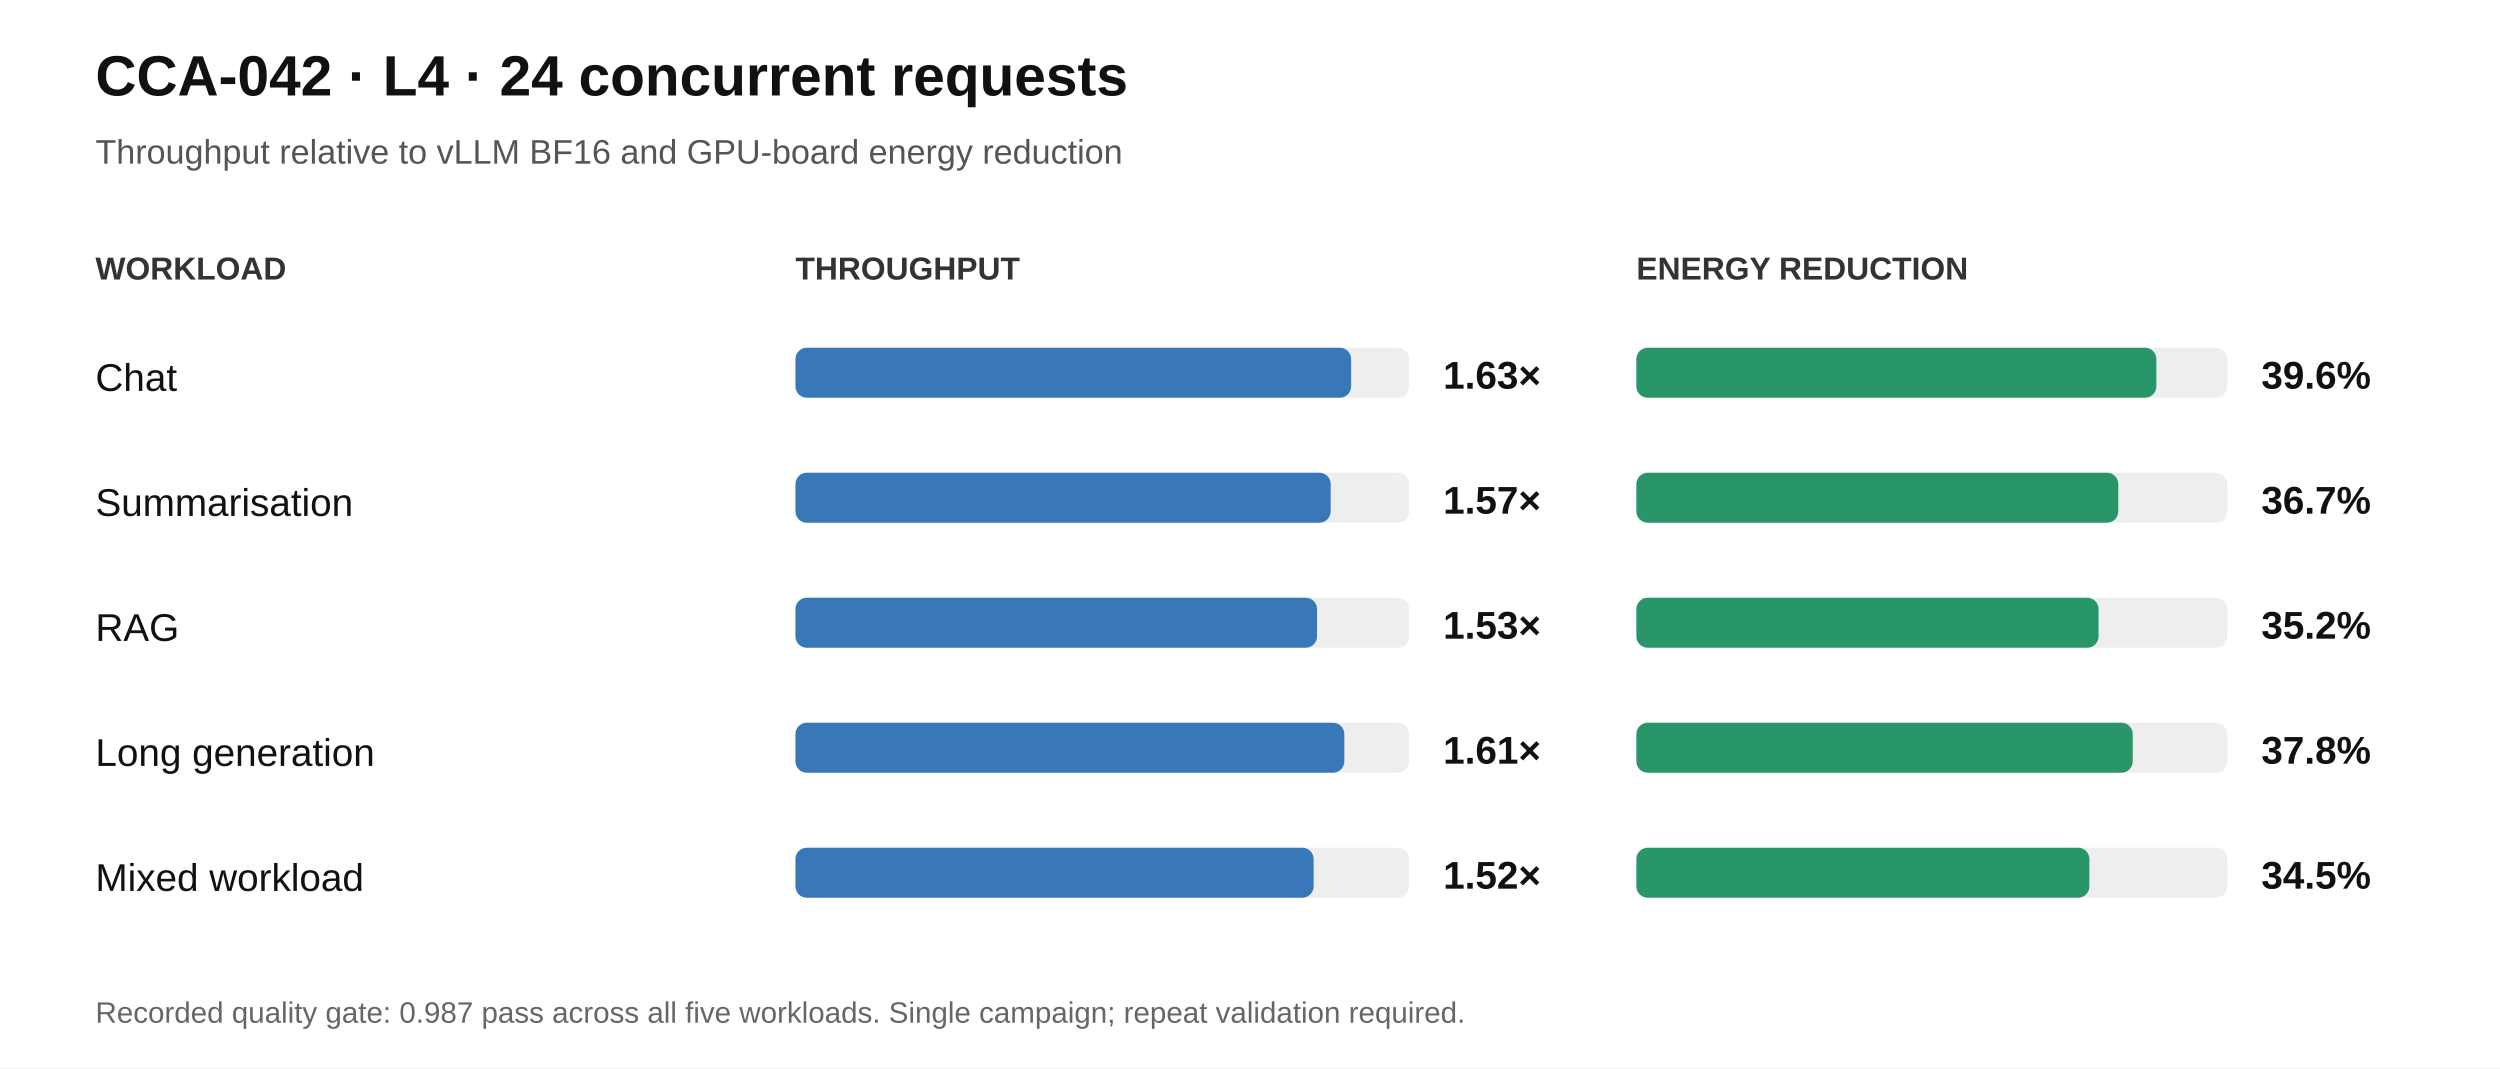
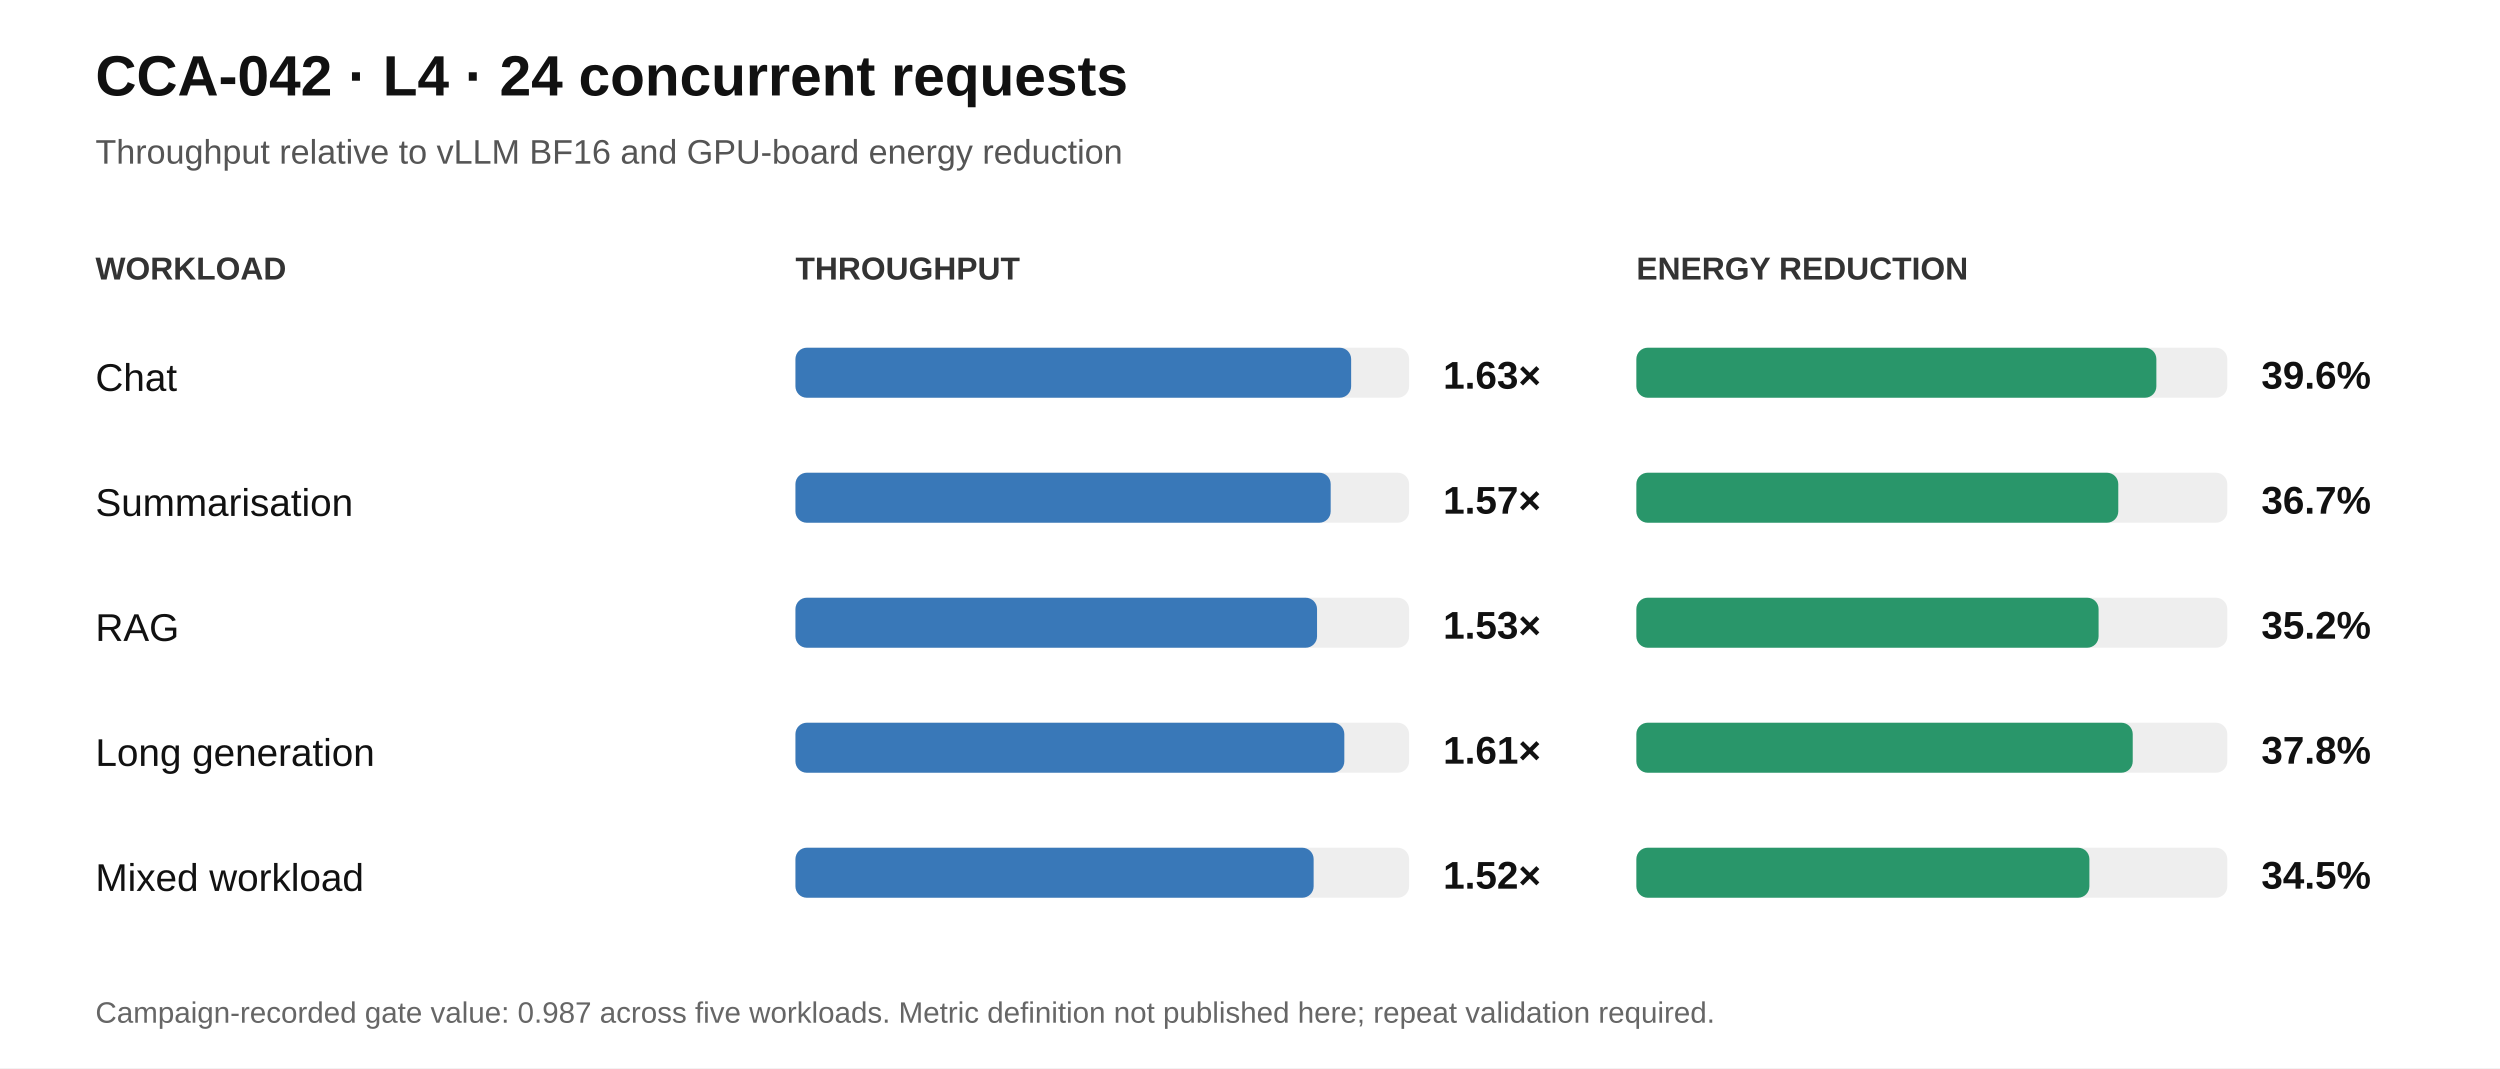
<svg xmlns="http://www.w3.org/2000/svg" width="1100" height="470" viewBox="0 0 1100 470">
  <rect width="1100" height="470" fill="#fff" />
  <text x="42" y="42" font-family="Arial,sans-serif" font-size="25" font-weight="700" fill="#111">CCA-042 · L4 · 24 concurrent requests</text>
  <text x="42" y="72" font-family="Arial,sans-serif" font-size="15" fill="#555">Throughput relative to vLLM BF16 and GPU-board energy reduction</text>
  <text x="42" y="123" font-family="Arial,sans-serif" font-size="14" font-weight="700" fill="#333">WORKLOAD</text>
  <text x="350" y="123" font-family="Arial,sans-serif" font-size="14" font-weight="700" fill="#333">THROUGHPUT</text>
  <text x="720" y="123" font-family="Arial,sans-serif" font-size="14" font-weight="700" fill="#333">ENERGY REDUCTION</text>
  <text x="42" y="172" font-family="Arial,sans-serif" font-size="17" fill="#111">Chat</text>
  <rect x="350" y="153" width="270" height="22" rx="5" fill="#eee" />
  <rect x="350" y="153" width="244.5" height="22" rx="5" fill="#3978b8" />
  <text x="635" y="171" font-family="Arial,sans-serif" font-size="17" font-weight="700" fill="#111">1.63×</text>
  <rect x="720" y="153" width="260" height="22" rx="5" fill="#eee" />
  <rect x="720" y="153" width="228.8" height="22" rx="5" fill="#29966a" />
  <text x="995" y="171" font-family="Arial,sans-serif" font-size="17" font-weight="700" fill="#111">39.6%</text>
  <text x="42" y="227" font-family="Arial,sans-serif" font-size="17" fill="#111">Summarisation</text>
  <rect x="350" y="208" width="270" height="22" rx="5" fill="#eee" />
  <rect x="350" y="208" width="235.5" height="22" rx="5" fill="#3978b8" />
  <text x="635" y="226" font-family="Arial,sans-serif" font-size="17" font-weight="700" fill="#111">1.57×</text>
  <rect x="720" y="208" width="260" height="22" rx="5" fill="#eee" />
  <rect x="720" y="208" width="212.044" height="22" rx="5" fill="#29966a" />
  <text x="995" y="226" font-family="Arial,sans-serif" font-size="17" font-weight="700" fill="#111">36.7%</text>
  <text x="42" y="282" font-family="Arial,sans-serif" font-size="17" fill="#111">RAG</text>
  <rect x="350" y="263" width="270" height="22" rx="5" fill="#eee" />
  <rect x="350" y="263" width="229.5" height="22" rx="5" fill="#3978b8" />
  <text x="635" y="281" font-family="Arial,sans-serif" font-size="17" font-weight="700" fill="#111">1.53×</text>
  <rect x="720" y="263" width="260" height="22" rx="5" fill="#eee" />
  <rect x="720" y="263" width="203.378" height="22" rx="5" fill="#29966a" />
  <text x="995" y="281" font-family="Arial,sans-serif" font-size="17" font-weight="700" fill="#111">35.2%</text>
  <text x="42" y="337" font-family="Arial,sans-serif" font-size="17" fill="#111">Long generation</text>
  <rect x="350" y="318" width="270" height="22" rx="5" fill="#eee" />
  <rect x="350" y="318" width="241.5" height="22" rx="5" fill="#3978b8" />
  <text x="635" y="336" font-family="Arial,sans-serif" font-size="17" font-weight="700" fill="#111">1.61×</text>
  <rect x="720" y="318" width="260" height="22" rx="5" fill="#eee" />
  <rect x="720" y="318" width="218.4" height="22" rx="5" fill="#29966a" />
  <text x="995" y="336" font-family="Arial,sans-serif" font-size="17" font-weight="700" fill="#111">37.8%</text>
  <text x="42" y="392" font-family="Arial,sans-serif" font-size="17" fill="#111">Mixed workload</text>
  <rect x="350" y="373" width="270" height="22" rx="5" fill="#eee" />
  <rect x="350" y="373" width="228" height="22" rx="5" fill="#3978b8" />
  <text x="635" y="391" font-family="Arial,sans-serif" font-size="17" font-weight="700" fill="#111">1.52×</text>
  <rect x="720" y="373" width="260" height="22" rx="5" fill="#eee" />
  <rect x="720" y="373" width="199.333" height="22" rx="5" fill="#29966a" />
  <text x="995" y="391" font-family="Arial,sans-serif" font-size="17" font-weight="700" fill="#111">34.5%</text>
-   <text x="42" y="450" font-family="Arial,sans-serif" font-size="13" fill="#666">Recorded quality gate: 0.987 pass across all five workloads. Single campaign; repeat validation required.</text>
+   <text x="42" y="450" font-family="Arial,sans-serif" font-size="13" fill="#666">Campaign-recorded gate value: 0.987 across five workloads. Metric definition not published here; repeat validation required.</text>
</svg>
